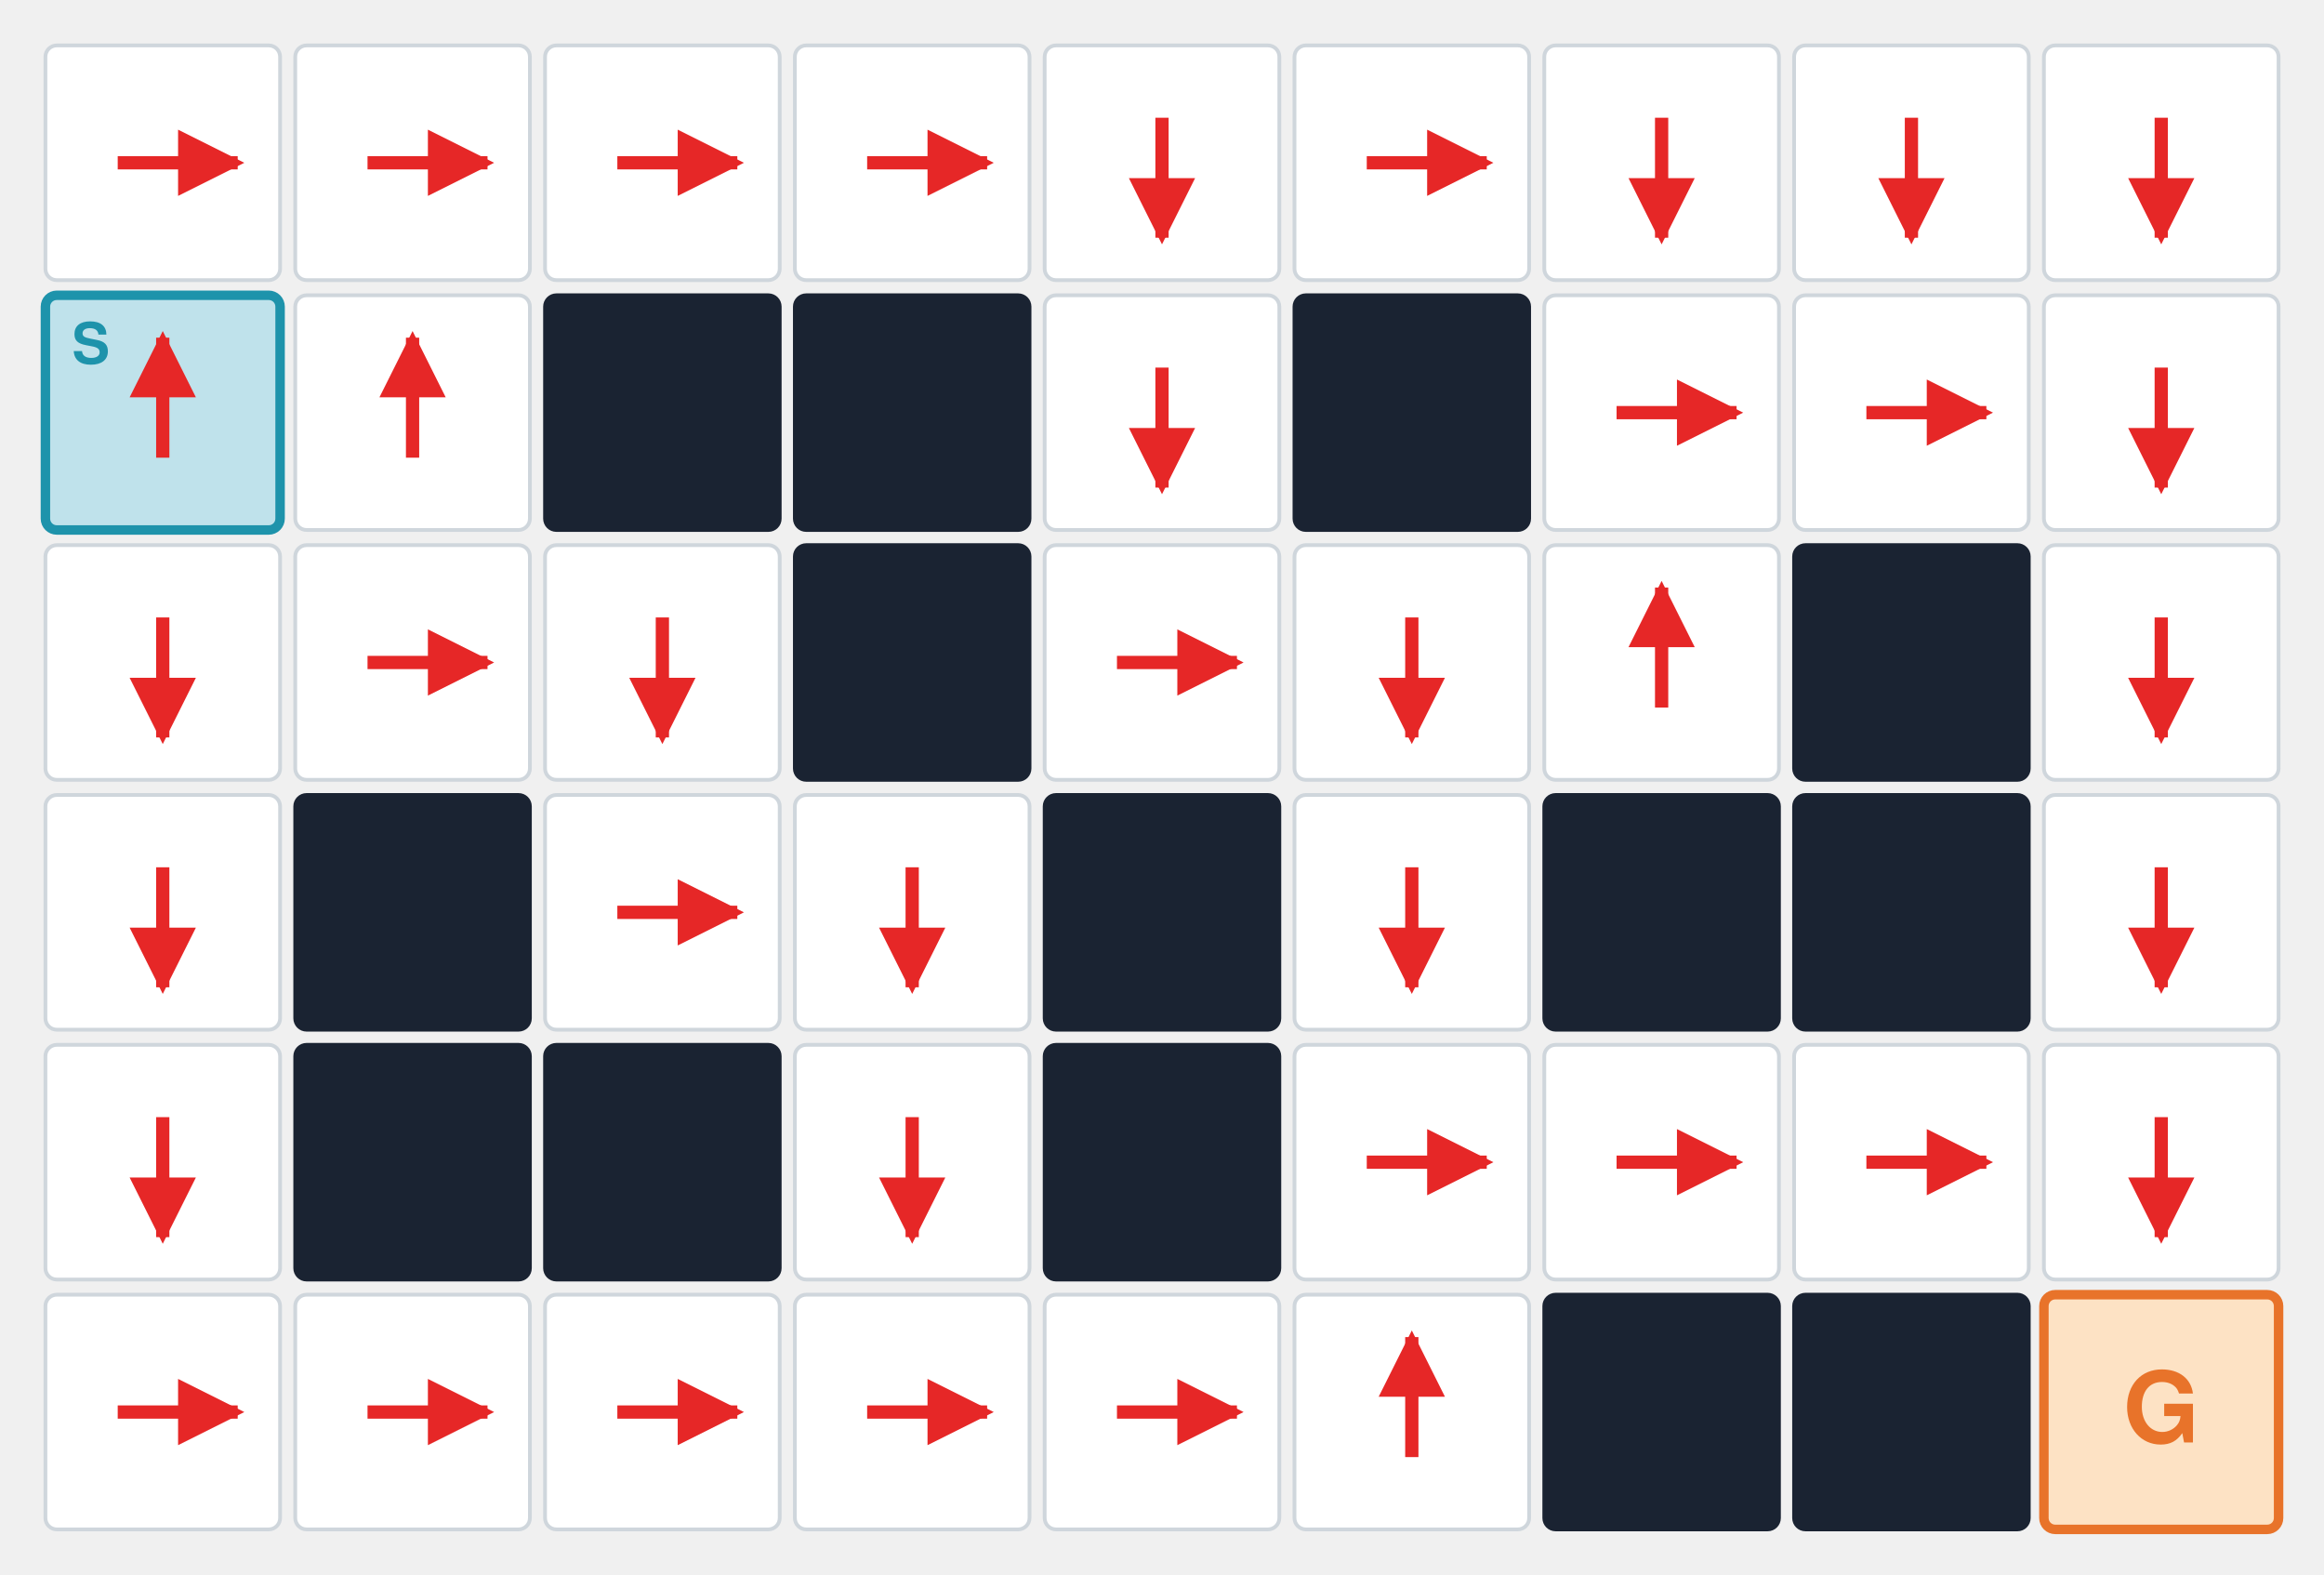
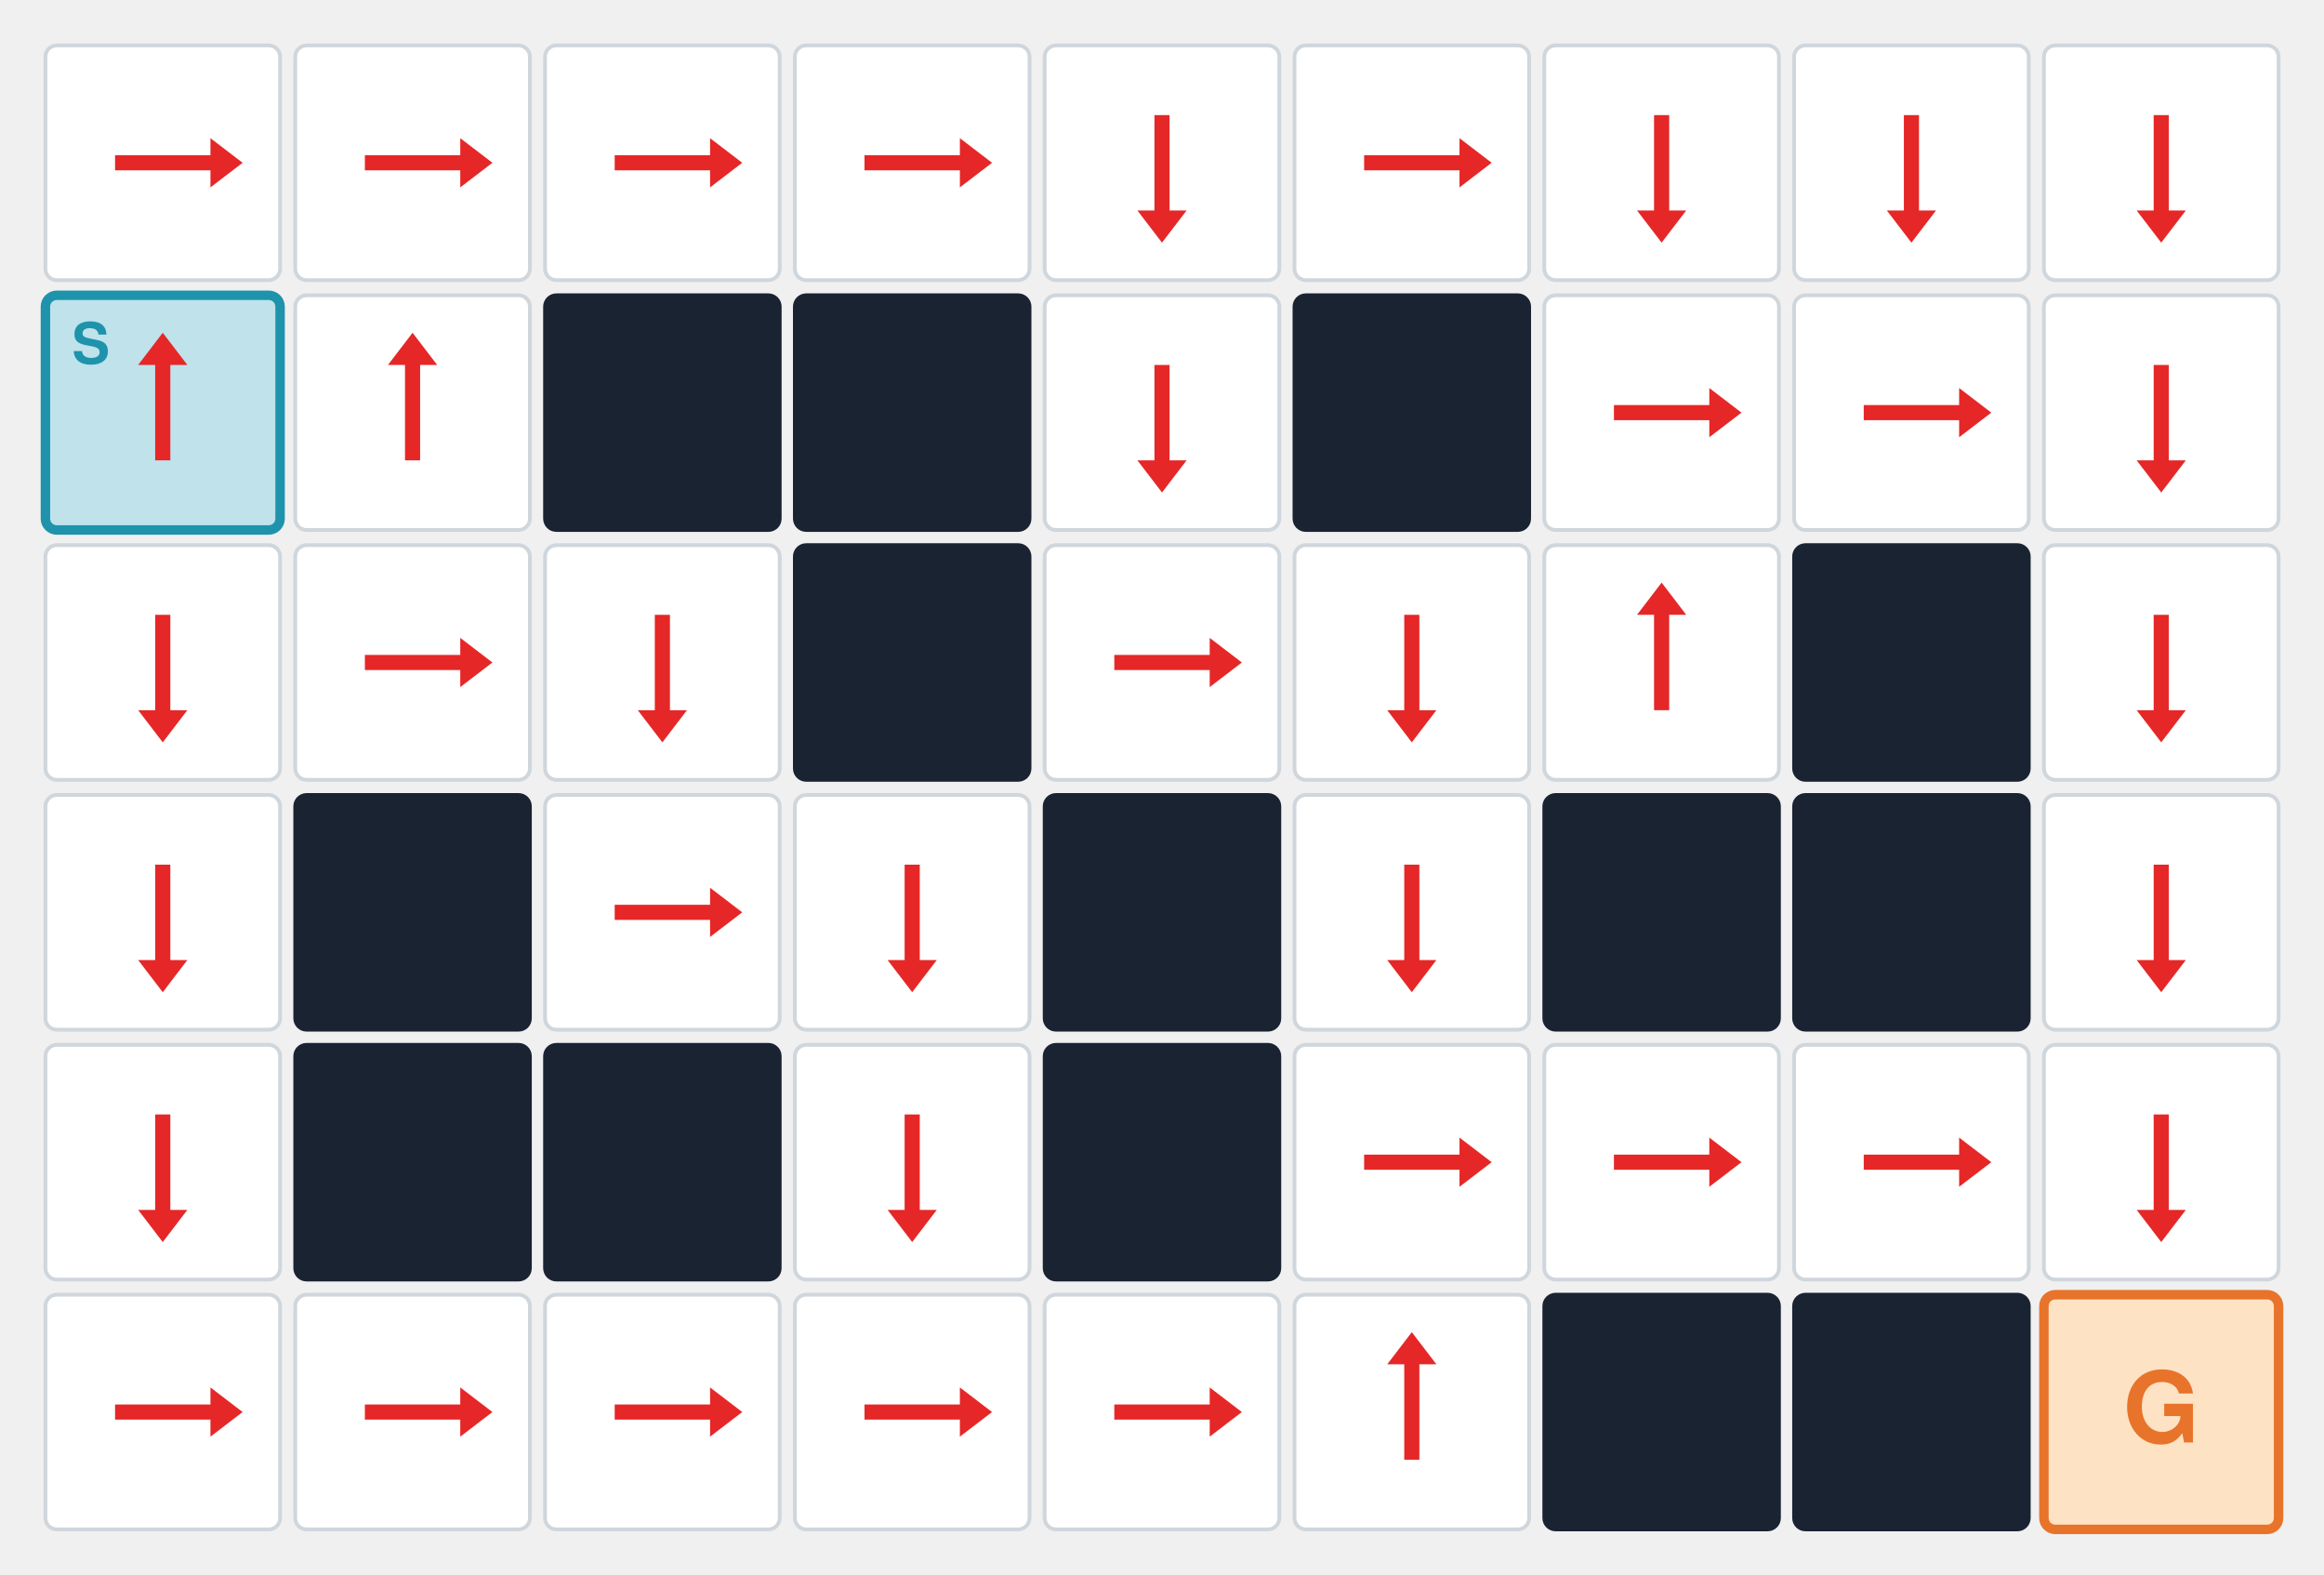
<svg xmlns="http://www.w3.org/2000/svg" viewBox="0 0 614 416" font-family="-apple-system, BlinkMacSystemFont, 'Segoe UI', Helvetica, Arial, sans-serif">
-   <defs>
-     <marker id="arrowhead" markerWidth="5" markerHeight="5" refX="4.5" refY="2.5" orient="auto" markerUnits="strokeWidth">
-       <polygon points="0 0, 5 2.5, 0 5" fill="#E62727" />
-     </marker>
-   </defs>
  <rect x="12.0" y="12.0" width="62" height="62" rx="3" fill="#ffffff" stroke="#cfd6dc" stroke-width="1" />
  <rect x="78.0" y="12.0" width="62" height="62" rx="3" fill="#ffffff" stroke="#cfd6dc" stroke-width="1" />
  <rect x="144.0" y="12.0" width="62" height="62" rx="3" fill="#ffffff" stroke="#cfd6dc" stroke-width="1" />
  <rect x="210.0" y="12.0" width="62" height="62" rx="3" fill="#ffffff" stroke="#cfd6dc" stroke-width="1" />
  <rect x="276.0" y="12.0" width="62" height="62" rx="3" fill="#ffffff" stroke="#cfd6dc" stroke-width="1" />
  <rect x="342.0" y="12.0" width="62" height="62" rx="3" fill="#ffffff" stroke="#cfd6dc" stroke-width="1" />
  <rect x="408.0" y="12.0" width="62" height="62" rx="3" fill="#ffffff" stroke="#cfd6dc" stroke-width="1" />
  <rect x="474.0" y="12.0" width="62" height="62" rx="3" fill="#ffffff" stroke="#cfd6dc" stroke-width="1" />
  <rect x="540.0" y="12.0" width="62" height="62" rx="3" fill="#ffffff" stroke="#cfd6dc" stroke-width="1" />
  <rect x="12.0" y="78.0" width="62" height="62" rx="3" fill="#bfe2eb" stroke="#1E93AB" stroke-width="2.5" />
  <rect x="78.0" y="78.0" width="62" height="62" rx="3" fill="#ffffff" stroke="#cfd6dc" stroke-width="1" />
  <rect x="144.0" y="78.0" width="62" height="62" rx="3" fill="#1a2332" stroke="#1a2332" stroke-width="1" />
  <rect x="210.0" y="78.0" width="62" height="62" rx="3" fill="#1a2332" stroke="#1a2332" stroke-width="1" />
  <rect x="276.0" y="78.0" width="62" height="62" rx="3" fill="#ffffff" stroke="#cfd6dc" stroke-width="1" />
  <rect x="342.0" y="78.0" width="62" height="62" rx="3" fill="#1a2332" stroke="#1a2332" stroke-width="1" />
  <rect x="408.0" y="78.0" width="62" height="62" rx="3" fill="#ffffff" stroke="#cfd6dc" stroke-width="1" />
  <rect x="474.0" y="78.0" width="62" height="62" rx="3" fill="#ffffff" stroke="#cfd6dc" stroke-width="1" />
  <rect x="540.0" y="78.0" width="62" height="62" rx="3" fill="#ffffff" stroke="#cfd6dc" stroke-width="1" />
  <rect x="12.0" y="144.0" width="62" height="62" rx="3" fill="#ffffff" stroke="#cfd6dc" stroke-width="1" />
  <rect x="78.0" y="144.0" width="62" height="62" rx="3" fill="#ffffff" stroke="#cfd6dc" stroke-width="1" />
  <rect x="144.0" y="144.0" width="62" height="62" rx="3" fill="#ffffff" stroke="#cfd6dc" stroke-width="1" />
  <rect x="210.0" y="144.0" width="62" height="62" rx="3" fill="#1a2332" stroke="#1a2332" stroke-width="1" />
  <rect x="276.0" y="144.0" width="62" height="62" rx="3" fill="#ffffff" stroke="#cfd6dc" stroke-width="1" />
  <rect x="342.0" y="144.0" width="62" height="62" rx="3" fill="#ffffff" stroke="#cfd6dc" stroke-width="1" />
  <rect x="408.0" y="144.0" width="62" height="62" rx="3" fill="#ffffff" stroke="#cfd6dc" stroke-width="1" />
  <rect x="474.0" y="144.0" width="62" height="62" rx="3" fill="#1a2332" stroke="#1a2332" stroke-width="1" />
  <rect x="540.0" y="144.0" width="62" height="62" rx="3" fill="#ffffff" stroke="#cfd6dc" stroke-width="1" />
  <rect x="12.0" y="210.0" width="62" height="62" rx="3" fill="#ffffff" stroke="#cfd6dc" stroke-width="1" />
  <rect x="78.0" y="210.0" width="62" height="62" rx="3" fill="#1a2332" stroke="#1a2332" stroke-width="1" />
  <rect x="144.0" y="210.0" width="62" height="62" rx="3" fill="#ffffff" stroke="#cfd6dc" stroke-width="1" />
  <rect x="210.0" y="210.0" width="62" height="62" rx="3" fill="#ffffff" stroke="#cfd6dc" stroke-width="1" />
  <rect x="276.0" y="210.0" width="62" height="62" rx="3" fill="#1a2332" stroke="#1a2332" stroke-width="1" />
  <rect x="342.0" y="210.0" width="62" height="62" rx="3" fill="#ffffff" stroke="#cfd6dc" stroke-width="1" />
  <rect x="408.0" y="210.0" width="62" height="62" rx="3" fill="#1a2332" stroke="#1a2332" stroke-width="1" />
  <rect x="474.0" y="210.0" width="62" height="62" rx="3" fill="#1a2332" stroke="#1a2332" stroke-width="1" />
  <rect x="540.0" y="210.0" width="62" height="62" rx="3" fill="#ffffff" stroke="#cfd6dc" stroke-width="1" />
  <rect x="12.0" y="276.0" width="62" height="62" rx="3" fill="#ffffff" stroke="#cfd6dc" stroke-width="1" />
  <rect x="78.0" y="276.0" width="62" height="62" rx="3" fill="#1a2332" stroke="#1a2332" stroke-width="1" />
  <rect x="144.0" y="276.0" width="62" height="62" rx="3" fill="#1a2332" stroke="#1a2332" stroke-width="1" />
  <rect x="210.0" y="276.0" width="62" height="62" rx="3" fill="#ffffff" stroke="#cfd6dc" stroke-width="1" />
  <rect x="276.0" y="276.0" width="62" height="62" rx="3" fill="#1a2332" stroke="#1a2332" stroke-width="1" />
  <rect x="342.0" y="276.0" width="62" height="62" rx="3" fill="#ffffff" stroke="#cfd6dc" stroke-width="1" />
  <rect x="408.0" y="276.0" width="62" height="62" rx="3" fill="#ffffff" stroke="#cfd6dc" stroke-width="1" />
  <rect x="474.0" y="276.0" width="62" height="62" rx="3" fill="#ffffff" stroke="#cfd6dc" stroke-width="1" />
  <rect x="540.0" y="276.0" width="62" height="62" rx="3" fill="#ffffff" stroke="#cfd6dc" stroke-width="1" />
  <rect x="12.0" y="342.0" width="62" height="62" rx="3" fill="#ffffff" stroke="#cfd6dc" stroke-width="1" />
  <rect x="78.0" y="342.0" width="62" height="62" rx="3" fill="#ffffff" stroke="#cfd6dc" stroke-width="1" />
  <rect x="144.0" y="342.0" width="62" height="62" rx="3" fill="#ffffff" stroke="#cfd6dc" stroke-width="1" />
  <rect x="210.0" y="342.0" width="62" height="62" rx="3" fill="#ffffff" stroke="#cfd6dc" stroke-width="1" />
  <rect x="276.0" y="342.0" width="62" height="62" rx="3" fill="#ffffff" stroke="#cfd6dc" stroke-width="1" />
  <rect x="342.0" y="342.0" width="62" height="62" rx="3" fill="#ffffff" stroke="#cfd6dc" stroke-width="1" />
  <rect x="408.0" y="342.0" width="62" height="62" rx="3" fill="#1a2332" stroke="#1a2332" stroke-width="1" />
  <rect x="474.0" y="342.0" width="62" height="62" rx="3" fill="#1a2332" stroke="#1a2332" stroke-width="1" />
  <rect x="540.0" y="342.0" width="62" height="62" rx="3" fill="#fde2c4" stroke="#e8732a" stroke-width="2.5" />
  <text x="19.0" y="96.0" font-size="15" font-weight="700" fill="#1E93AB">S</text>
  <text x="571.0" y="381.0" text-anchor="middle" font-size="26" font-weight="700" fill="#e8732a">G</text>
-   <line x1="31.1" y1="43.0" x2="62.8" y2="43.0" stroke="#E62727" stroke-width="3.5" stroke-linecap="butt" marker-end="url(#arrowhead)" />
-   <line x1="97.1" y1="43.0" x2="128.8" y2="43.0" stroke="#E62727" stroke-width="3.5" stroke-linecap="butt" marker-end="url(#arrowhead)" />
-   <line x1="163.1" y1="43.0" x2="194.8" y2="43.0" stroke="#E62727" stroke-width="3.5" stroke-linecap="butt" marker-end="url(#arrowhead)" />
-   <line x1="229.1" y1="43.0" x2="260.8" y2="43.0" stroke="#E62727" stroke-width="3.5" stroke-linecap="butt" marker-end="url(#arrowhead)" />
-   <line x1="307.0" y1="31.1" x2="307.0" y2="62.8" stroke="#E62727" stroke-width="3.5" stroke-linecap="butt" marker-end="url(#arrowhead)" />
-   <line x1="361.1" y1="43.0" x2="392.8" y2="43.0" stroke="#E62727" stroke-width="3.5" stroke-linecap="butt" marker-end="url(#arrowhead)" />
-   <line x1="439.0" y1="31.1" x2="439.0" y2="62.8" stroke="#E62727" stroke-width="3.5" stroke-linecap="butt" marker-end="url(#arrowhead)" />
-   <line x1="505.0" y1="31.1" x2="505.0" y2="62.8" stroke="#E62727" stroke-width="3.5" stroke-linecap="butt" marker-end="url(#arrowhead)" />
-   <line x1="571.0" y1="31.1" x2="571.0" y2="62.8" stroke="#E62727" stroke-width="3.5" stroke-linecap="butt" marker-end="url(#arrowhead)" />
-   <line x1="43.0" y1="120.9" x2="43.0" y2="89.2" stroke="#E62727" stroke-width="3.5" stroke-linecap="butt" marker-end="url(#arrowhead)" />
-   <line x1="109.0" y1="120.9" x2="109.0" y2="89.2" stroke="#E62727" stroke-width="3.5" stroke-linecap="butt" marker-end="url(#arrowhead)" />
-   <line x1="307.0" y1="97.1" x2="307.0" y2="128.8" stroke="#E62727" stroke-width="3.5" stroke-linecap="butt" marker-end="url(#arrowhead)" />
-   <line x1="427.1" y1="109.0" x2="458.8" y2="109.0" stroke="#E62727" stroke-width="3.5" stroke-linecap="butt" marker-end="url(#arrowhead)" />
-   <line x1="493.1" y1="109.0" x2="524.8" y2="109.0" stroke="#E62727" stroke-width="3.5" stroke-linecap="butt" marker-end="url(#arrowhead)" />
-   <line x1="571.0" y1="97.1" x2="571.0" y2="128.8" stroke="#E62727" stroke-width="3.5" stroke-linecap="butt" marker-end="url(#arrowhead)" />
-   <line x1="43.0" y1="163.1" x2="43.0" y2="194.8" stroke="#E62727" stroke-width="3.5" stroke-linecap="butt" marker-end="url(#arrowhead)" />
-   <line x1="97.1" y1="175.0" x2="128.8" y2="175.0" stroke="#E62727" stroke-width="3.5" stroke-linecap="butt" marker-end="url(#arrowhead)" />
-   <line x1="175.0" y1="163.1" x2="175.0" y2="194.8" stroke="#E62727" stroke-width="3.5" stroke-linecap="butt" marker-end="url(#arrowhead)" />
-   <line x1="295.1" y1="175.0" x2="326.8" y2="175.0" stroke="#E62727" stroke-width="3.5" stroke-linecap="butt" marker-end="url(#arrowhead)" />
-   <line x1="373.0" y1="163.1" x2="373.0" y2="194.8" stroke="#E62727" stroke-width="3.5" stroke-linecap="butt" marker-end="url(#arrowhead)" />
-   <line x1="439.0" y1="186.9" x2="439.0" y2="155.2" stroke="#E62727" stroke-width="3.5" stroke-linecap="butt" marker-end="url(#arrowhead)" />
-   <line x1="571.0" y1="163.1" x2="571.0" y2="194.8" stroke="#E62727" stroke-width="3.5" stroke-linecap="butt" marker-end="url(#arrowhead)" />
-   <line x1="43.0" y1="229.1" x2="43.0" y2="260.8" stroke="#E62727" stroke-width="3.5" stroke-linecap="butt" marker-end="url(#arrowhead)" />
-   <line x1="163.1" y1="241.0" x2="194.8" y2="241.0" stroke="#E62727" stroke-width="3.5" stroke-linecap="butt" marker-end="url(#arrowhead)" />
-   <line x1="241.0" y1="229.1" x2="241.0" y2="260.8" stroke="#E62727" stroke-width="3.5" stroke-linecap="butt" marker-end="url(#arrowhead)" />
-   <line x1="373.0" y1="229.1" x2="373.0" y2="260.8" stroke="#E62727" stroke-width="3.5" stroke-linecap="butt" marker-end="url(#arrowhead)" />
-   <line x1="571.0" y1="229.1" x2="571.0" y2="260.8" stroke="#E62727" stroke-width="3.5" stroke-linecap="butt" marker-end="url(#arrowhead)" />
-   <line x1="43.0" y1="295.1" x2="43.0" y2="326.8" stroke="#E62727" stroke-width="3.5" stroke-linecap="butt" marker-end="url(#arrowhead)" />
-   <line x1="241.0" y1="295.1" x2="241.0" y2="326.8" stroke="#E62727" stroke-width="3.5" stroke-linecap="butt" marker-end="url(#arrowhead)" />
-   <line x1="361.1" y1="307.0" x2="392.8" y2="307.0" stroke="#E62727" stroke-width="3.5" stroke-linecap="butt" marker-end="url(#arrowhead)" />
-   <line x1="427.1" y1="307.0" x2="458.8" y2="307.0" stroke="#E62727" stroke-width="3.5" stroke-linecap="butt" marker-end="url(#arrowhead)" />
-   <line x1="493.1" y1="307.0" x2="524.8" y2="307.0" stroke="#E62727" stroke-width="3.5" stroke-linecap="butt" marker-end="url(#arrowhead)" />
-   <line x1="571.0" y1="295.1" x2="571.0" y2="326.8" stroke="#E62727" stroke-width="3.5" stroke-linecap="butt" marker-end="url(#arrowhead)" />
-   <line x1="31.1" y1="373.0" x2="62.8" y2="373.0" stroke="#E62727" stroke-width="3.5" stroke-linecap="butt" marker-end="url(#arrowhead)" />
-   <line x1="97.1" y1="373.0" x2="128.8" y2="373.0" stroke="#E62727" stroke-width="3.5" stroke-linecap="butt" marker-end="url(#arrowhead)" />
-   <line x1="163.1" y1="373.0" x2="194.8" y2="373.0" stroke="#E62727" stroke-width="3.5" stroke-linecap="butt" marker-end="url(#arrowhead)" />
-   <line x1="229.1" y1="373.0" x2="260.8" y2="373.0" stroke="#E62727" stroke-width="3.5" stroke-linecap="butt" marker-end="url(#arrowhead)" />
-   <line x1="295.1" y1="373.0" x2="326.8" y2="373.0" stroke="#E62727" stroke-width="3.5" stroke-linecap="butt" marker-end="url(#arrowhead)" />
-   <line x1="373.0" y1="384.9" x2="373.0" y2="353.2" stroke="#E62727" stroke-width="3.5" stroke-linecap="butt" marker-end="url(#arrowhead)" />
+   <polygon points="30.4,45.0 55.6,45.0 55.6,49.5 64.1,43.0 55.6,36.5 55.6,41.0 30.4,41.0" fill="#E62727" />
+   <polygon points="96.4,45.0 121.6,45.0 121.6,49.5 130.1,43.0 121.6,36.5 121.6,41.0 96.4,41.0" fill="#E62727" />
+   <polygon points="162.4,45.0 187.6,45.0 187.6,49.5 196.1,43.0 187.6,36.5 187.6,41.0 162.4,41.0" fill="#E62727" />
+   <polygon points="228.4,45.0 253.6,45.0 253.6,49.5 262.1,43.0 253.6,36.5 253.6,41.0 228.4,41.0" fill="#E62727" />
+   <polygon points="305.0,30.4 305.0,55.6 300.5,55.6 307.0,64.1 313.5,55.6 309.0,55.6 309.0,30.4" fill="#E62727" />
+   <polygon points="360.4,45.0 385.6,45.0 385.6,49.5 394.1,43.0 385.6,36.5 385.6,41.0 360.4,41.0" fill="#E62727" />
+   <polygon points="437.0,30.4 437.0,55.6 432.5,55.6 439.0,64.1 445.5,55.6 441.0,55.6 441.0,30.4" fill="#E62727" />
+   <polygon points="503.0,30.4 503.0,55.6 498.5,55.6 505.0,64.1 511.5,55.6 507.0,55.6 507.0,30.4" fill="#E62727" />
+   <polygon points="569.0,30.4 569.0,55.6 564.5,55.6 571.0,64.1 577.5,55.6 573.0,55.6 573.0,30.4" fill="#E62727" />
+   <polygon points="45.0,121.6 45.0,96.4 49.5,96.4 43.0,87.9 36.5,96.4 41.0,96.4 41.0,121.6" fill="#E62727" />
+   <polygon points="111.0,121.6 111.0,96.4 115.5,96.4 109.0,87.9 102.5,96.4 107.0,96.4 107.0,121.6" fill="#E62727" />
+   <polygon points="305.0,96.4 305.0,121.6 300.5,121.6 307.0,130.1 313.5,121.6 309.0,121.6 309.0,96.4" fill="#E62727" />
+   <polygon points="426.4,111.0 451.6,111.0 451.6,115.5 460.1,109.0 451.6,102.5 451.6,107.0 426.4,107.0" fill="#E62727" />
+   <polygon points="492.4,111.0 517.6,111.0 517.6,115.5 526.1,109.0 517.6,102.5 517.6,107.0 492.4,107.0" fill="#E62727" />
+   <polygon points="569.0,96.4 569.0,121.6 564.5,121.6 571.0,130.1 577.5,121.6 573.0,121.6 573.0,96.4" fill="#E62727" />
+   <polygon points="41.0,162.4 41.0,187.6 36.5,187.6 43.0,196.1 49.5,187.6 45.0,187.6 45.0,162.4" fill="#E62727" />
+   <polygon points="96.4,177.0 121.6,177.0 121.6,181.5 130.1,175.0 121.6,168.5 121.6,173.0 96.4,173.0" fill="#E62727" />
+   <polygon points="173.0,162.4 173.0,187.6 168.5,187.6 175.0,196.1 181.5,187.6 177.0,187.6 177.0,162.4" fill="#E62727" />
+   <polygon points="294.4,177.0 319.6,177.0 319.6,181.5 328.1,175.0 319.6,168.5 319.6,173.0 294.4,173.0" fill="#E62727" />
+   <polygon points="371.0,162.4 371.0,187.6 366.5,187.6 373.0,196.1 379.5,187.6 375.0,187.6 375.0,162.4" fill="#E62727" />
+   <polygon points="441.0,187.6 441.0,162.4 445.5,162.4 439.0,153.9 432.5,162.4 437.0,162.4 437.0,187.6" fill="#E62727" />
+   <polygon points="569.0,162.4 569.0,187.6 564.5,187.6 571.0,196.1 577.5,187.6 573.0,187.6 573.0,162.4" fill="#E62727" />
+   <polygon points="41.0,228.4 41.0,253.6 36.5,253.6 43.0,262.1 49.5,253.6 45.0,253.6 45.0,228.4" fill="#E62727" />
+   <polygon points="162.4,243.0 187.6,243.0 187.6,247.5 196.1,241.0 187.6,234.5 187.6,239.0 162.4,239.0" fill="#E62727" />
+   <polygon points="239.0,228.4 239.0,253.6 234.5,253.6 241.0,262.1 247.5,253.6 243.0,253.6 243.0,228.4" fill="#E62727" />
+   <polygon points="371.0,228.4 371.0,253.6 366.5,253.6 373.0,262.1 379.5,253.6 375.0,253.6 375.0,228.4" fill="#E62727" />
+   <polygon points="569.0,228.4 569.0,253.6 564.5,253.6 571.0,262.1 577.5,253.6 573.0,253.6 573.0,228.4" fill="#E62727" />
+   <polygon points="41.0,294.4 41.0,319.6 36.5,319.6 43.0,328.1 49.5,319.6 45.0,319.6 45.0,294.4" fill="#E62727" />
+   <polygon points="239.0,294.4 239.0,319.6 234.5,319.6 241.0,328.1 247.5,319.6 243.0,319.6 243.0,294.4" fill="#E62727" />
+   <polygon points="360.4,309.0 385.6,309.0 385.6,313.5 394.1,307.0 385.6,300.5 385.6,305.0 360.4,305.0" fill="#E62727" />
+   <polygon points="426.4,309.0 451.6,309.0 451.6,313.5 460.1,307.0 451.6,300.5 451.6,305.0 426.4,305.0" fill="#E62727" />
+   <polygon points="492.4,309.0 517.6,309.0 517.6,313.5 526.1,307.0 517.6,300.5 517.6,305.0 492.4,305.0" fill="#E62727" />
+   <polygon points="569.0,294.4 569.0,319.6 564.5,319.6 571.0,328.1 577.5,319.6 573.0,319.6 573.0,294.4" fill="#E62727" />
+   <polygon points="30.4,375.0 55.6,375.0 55.6,379.5 64.1,373.0 55.6,366.5 55.6,371.0 30.4,371.0" fill="#E62727" />
+   <polygon points="96.4,375.0 121.6,375.0 121.6,379.5 130.1,373.0 121.6,366.5 121.6,371.0 96.4,371.0" fill="#E62727" />
+   <polygon points="162.4,375.0 187.6,375.0 187.6,379.5 196.1,373.0 187.6,366.5 187.6,371.0 162.4,371.0" fill="#E62727" />
+   <polygon points="228.4,375.0 253.6,375.0 253.6,379.5 262.1,373.0 253.6,366.5 253.6,371.0 228.4,371.0" fill="#E62727" />
+   <polygon points="294.4,375.0 319.6,375.0 319.6,379.5 328.1,373.0 319.6,366.5 319.6,371.0 294.4,371.0" fill="#E62727" />
+   <polygon points="375.0,385.6 375.0,360.4 379.5,360.4 373.0,351.9 366.5,360.4 371.0,360.4 371.0,385.6" fill="#E62727" />
</svg>
